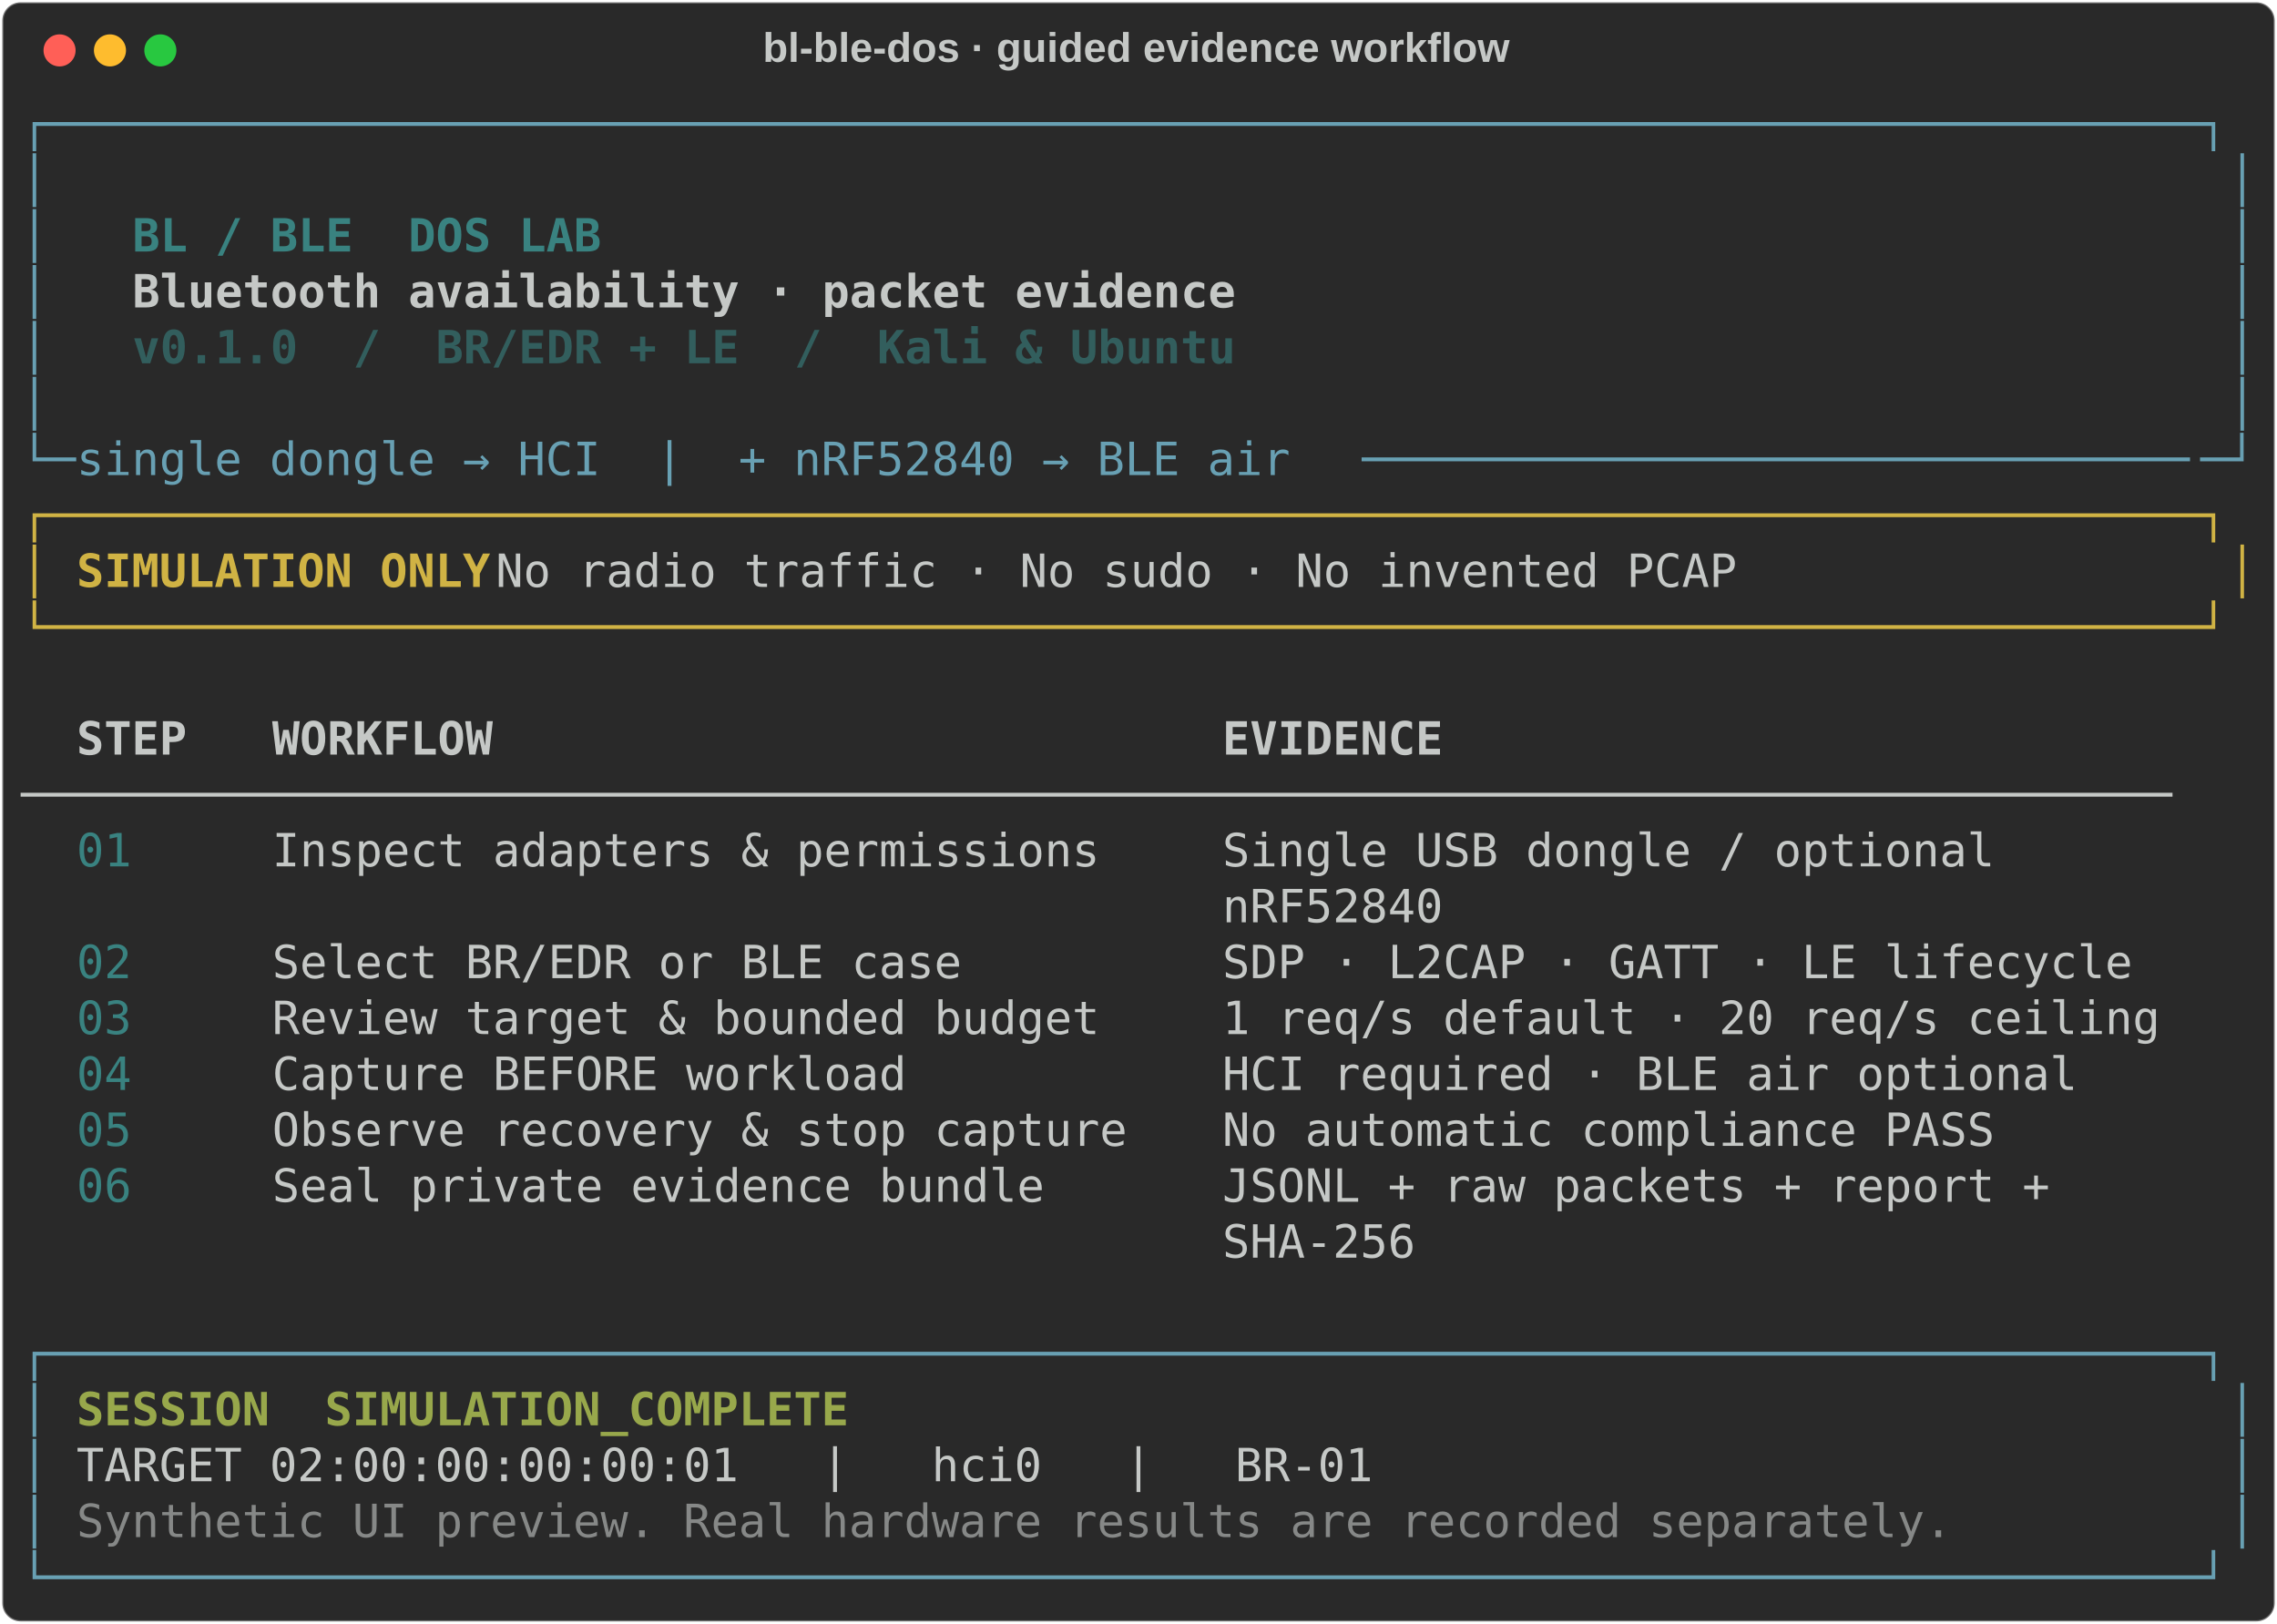
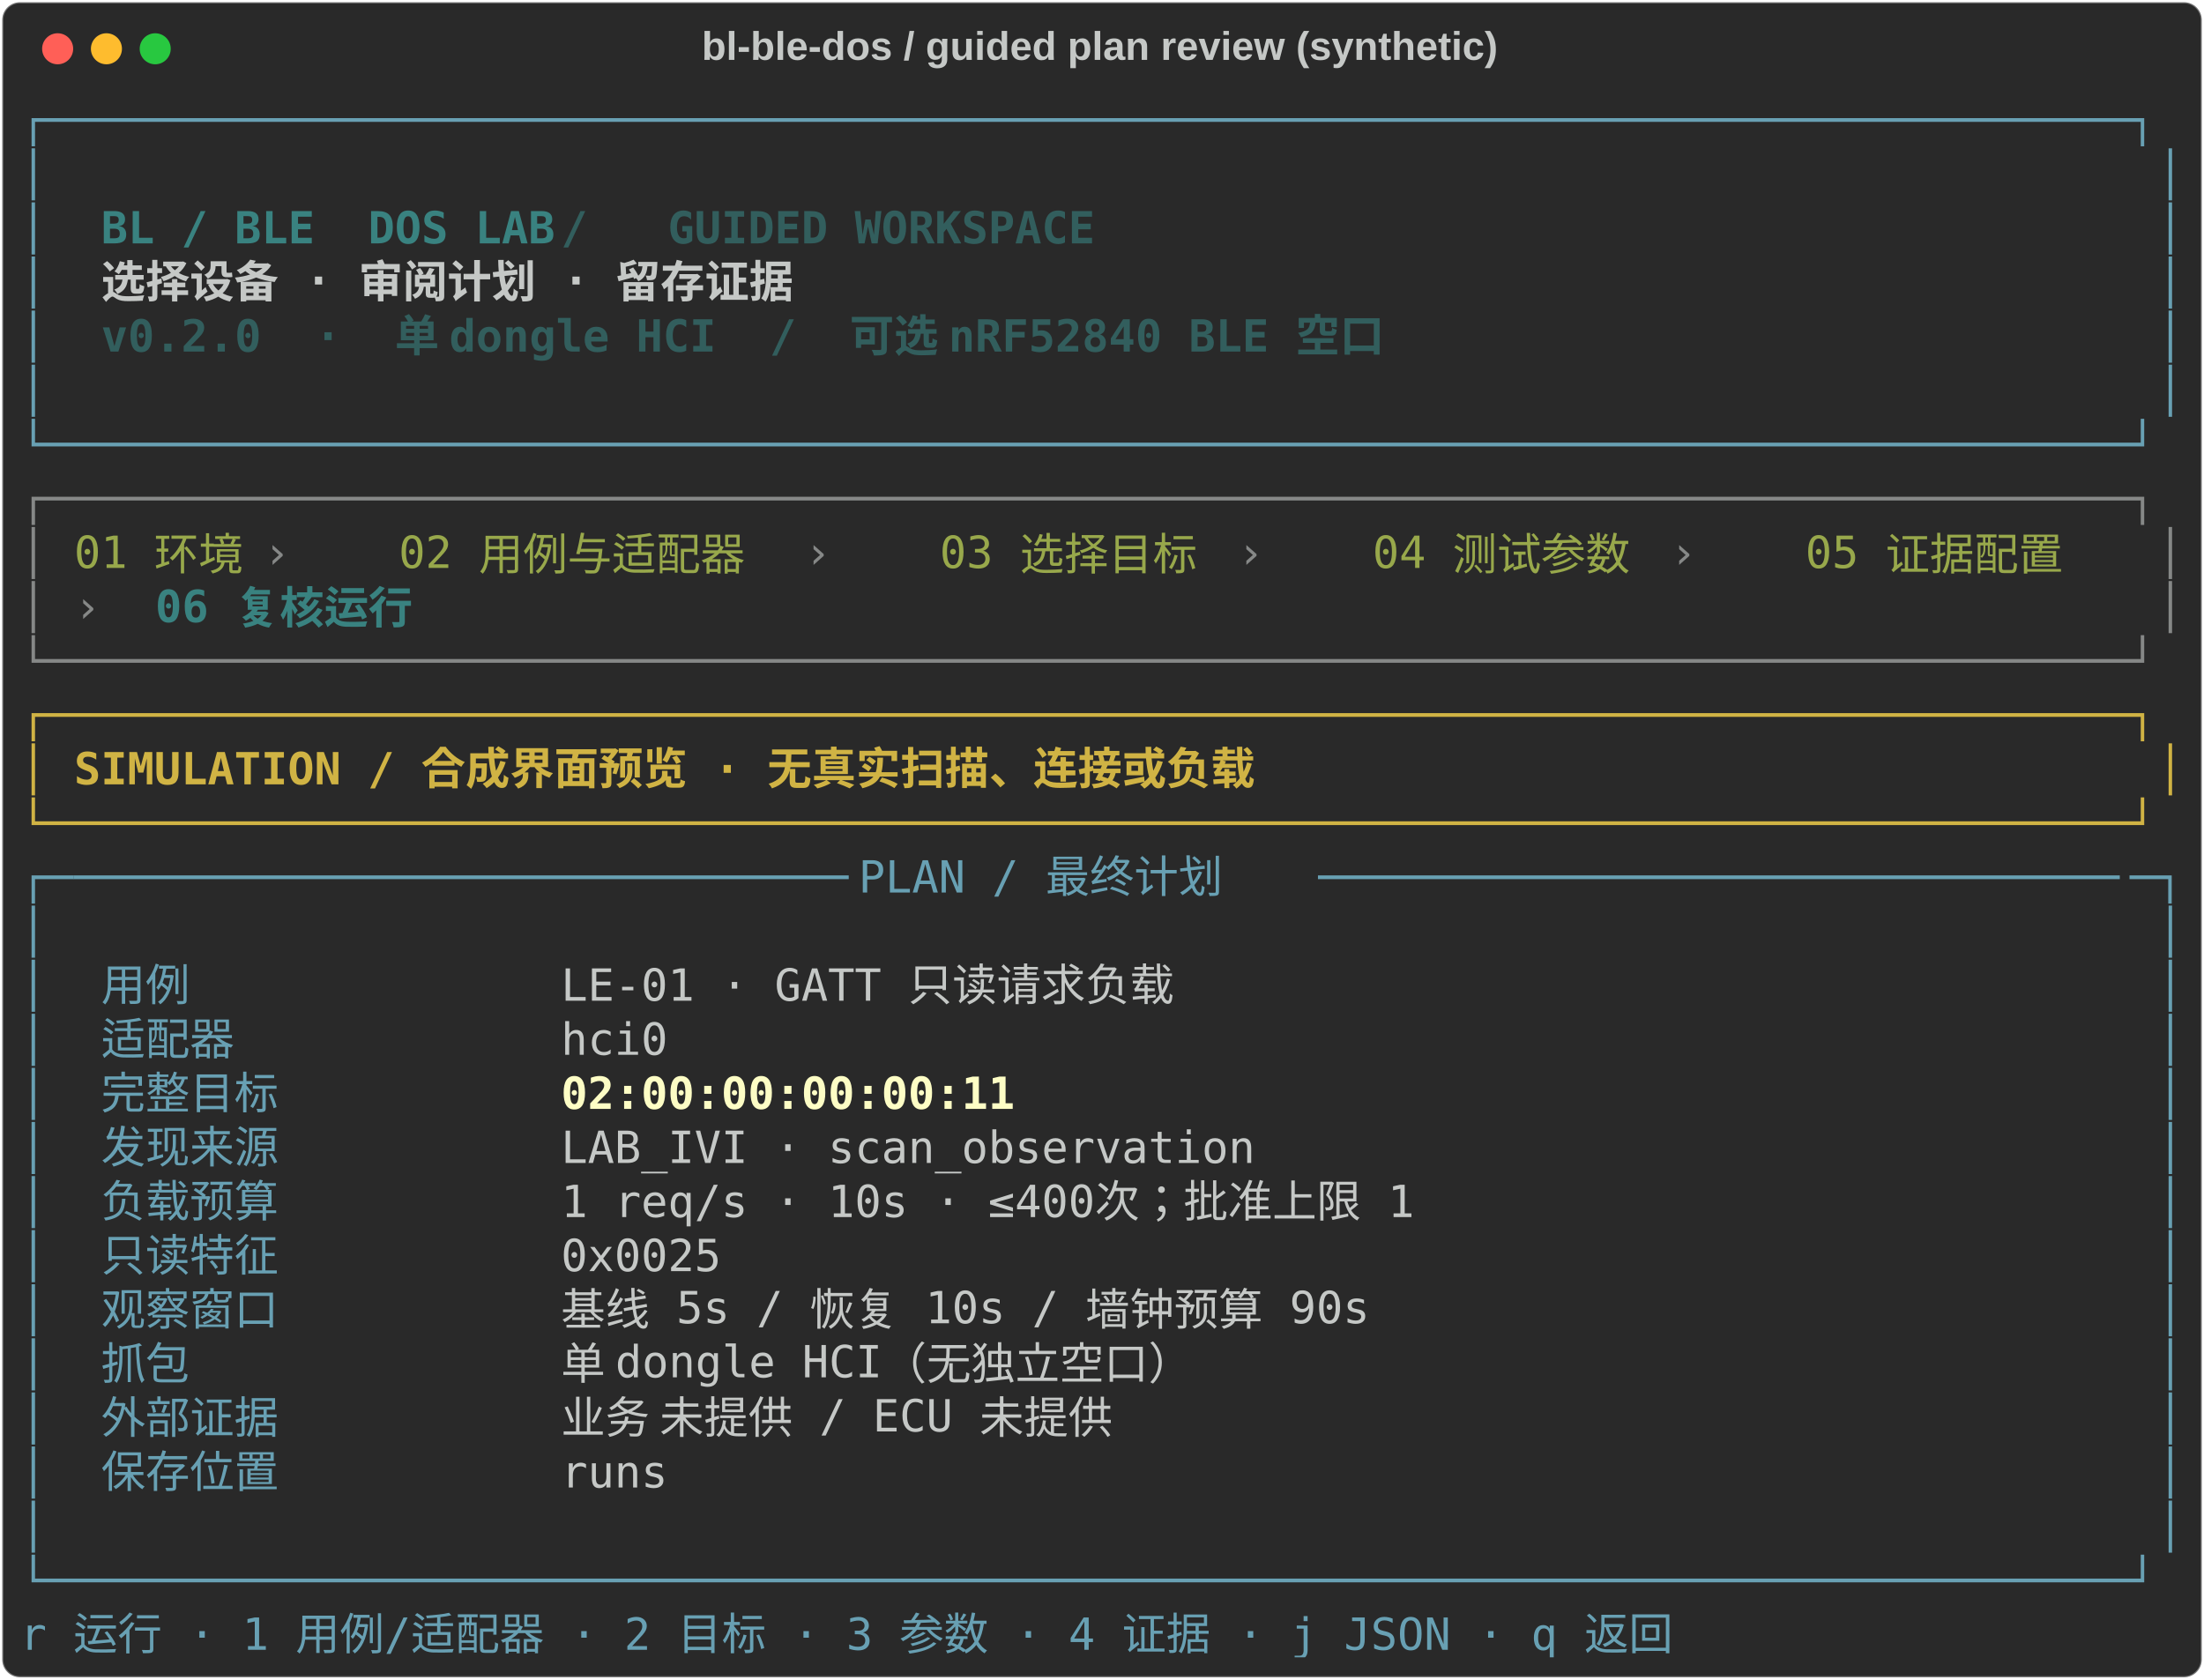
- <svg xmlns="http://www.w3.org/2000/svg" class="rich-terminal" viewBox="0 0 994 708.8">
+ <svg xmlns="http://www.w3.org/2000/svg" class="rich-terminal" viewBox="0 0 994 757.6">
  <style>

    @font-face {
        font-family: "Fira Code";
        src: local("FiraCode-Regular"),
                url("https://cdnjs.cloudflare.com/ajax/libs/firacode/6.2.0/woff2/FiraCode-Regular.woff2") format("woff2"),
                url("https://cdnjs.cloudflare.com/ajax/libs/firacode/6.2.0/woff/FiraCode-Regular.woff") format("woff");
        font-style: normal;
        font-weight: 400;
    }
    @font-face {
        font-family: "Fira Code";
        src: local("FiraCode-Bold"),
                url("https://cdnjs.cloudflare.com/ajax/libs/firacode/6.2.0/woff2/FiraCode-Bold.woff2") format("woff2"),
                url("https://cdnjs.cloudflare.com/ajax/libs/firacode/6.2.0/woff/FiraCode-Bold.woff") format("woff");
        font-style: bold;
        font-weight: 700;
    }

-     .terminal-3979459441-matrix {
+     .terminal-1715696166-matrix {
        font-family: Fira Code, monospace;
        font-size: 20px;
        line-height: 24.4px;
        font-variant-east-asian: full-width;
    }

-     .terminal-3979459441-title {
+     .terminal-1715696166-title {
        font-size: 18px;
        font-weight: bold;
        font-family: arial;
    }

-     .terminal-3979459441-r1 { fill: #68a0b3 }
- .terminal-3979459441-r2 { fill: #c5c8c6 }
- .terminal-3979459441-r3 { fill: #398280;font-weight: bold }
- .terminal-3979459441-r4 { fill: #c5c8c6;font-weight: bold }
- .terminal-3979459441-r5 { fill: #325e5d;font-weight: bold }
- .terminal-3979459441-r6 { fill: #d0b344 }
- .terminal-3979459441-r7 { fill: #d0b344;font-weight: bold }
- .terminal-3979459441-r8 { fill: #398280 }
- .terminal-3979459441-r9 { fill: #98a84b;font-weight: bold }
- .terminal-3979459441-r10 { fill: #868887 }
+     .terminal-1715696166-r1 { fill: #68a0b3 }
+ .terminal-1715696166-r2 { fill: #c5c8c6 }
+ .terminal-1715696166-r3 { fill: #398280;font-weight: bold }
+ .terminal-1715696166-r4 { fill: #325e5d;font-weight: bold }
+ .terminal-1715696166-r5 { fill: #c5c8c6;font-weight: bold }
+ .terminal-1715696166-r6 { fill: #868887 }
+ .terminal-1715696166-r7 { fill: #98a84b }
+ .terminal-1715696166-r8 { fill: #d0b344 }
+ .terminal-1715696166-r9 { fill: #d0b344;font-weight: bold }
+ .terminal-1715696166-r10 { fill: #fdfdc5;font-weight: bold }
    </style>
  <defs>
-     <clipPath id="terminal-3979459441-clip-terminal">
-       <rect x="0" y="0" width="975.0" height="657.8" />
-     </clipPath>
-     <clipPath id="terminal-3979459441-line-0">
+     <clipPath id="terminal-1715696166-clip-terminal">
+       <rect x="0" y="0" width="975.0" height="706.6" />
+     </clipPath>
+     <clipPath id="terminal-1715696166-line-0">
      <rect x="0" y="1.5" width="976" height="24.65" />
    </clipPath>
-     <clipPath id="terminal-3979459441-line-1">
+     <clipPath id="terminal-1715696166-line-1">
      <rect x="0" y="25.9" width="976" height="24.65" />
    </clipPath>
-     <clipPath id="terminal-3979459441-line-2">
+     <clipPath id="terminal-1715696166-line-2">
      <rect x="0" y="50.3" width="976" height="24.65" />
    </clipPath>
-     <clipPath id="terminal-3979459441-line-3">
+     <clipPath id="terminal-1715696166-line-3">
      <rect x="0" y="74.7" width="976" height="24.65" />
    </clipPath>
-     <clipPath id="terminal-3979459441-line-4">
+     <clipPath id="terminal-1715696166-line-4">
      <rect x="0" y="99.1" width="976" height="24.65" />
    </clipPath>
-     <clipPath id="terminal-3979459441-line-5">
+     <clipPath id="terminal-1715696166-line-5">
      <rect x="0" y="123.5" width="976" height="24.65" />
    </clipPath>
-     <clipPath id="terminal-3979459441-line-6">
+     <clipPath id="terminal-1715696166-line-6">
      <rect x="0" y="147.9" width="976" height="24.65" />
    </clipPath>
-     <clipPath id="terminal-3979459441-line-7">
+     <clipPath id="terminal-1715696166-line-7">
      <rect x="0" y="172.3" width="976" height="24.65" />
    </clipPath>
-     <clipPath id="terminal-3979459441-line-8">
+     <clipPath id="terminal-1715696166-line-8">
      <rect x="0" y="196.7" width="976" height="24.65" />
    </clipPath>
-     <clipPath id="terminal-3979459441-line-9">
+     <clipPath id="terminal-1715696166-line-9">
      <rect x="0" y="221.1" width="976" height="24.65" />
    </clipPath>
-     <clipPath id="terminal-3979459441-line-10">
+     <clipPath id="terminal-1715696166-line-10">
      <rect x="0" y="245.5" width="976" height="24.65" />
    </clipPath>
-     <clipPath id="terminal-3979459441-line-11">
+     <clipPath id="terminal-1715696166-line-11">
      <rect x="0" y="269.9" width="976" height="24.65" />
    </clipPath>
-     <clipPath id="terminal-3979459441-line-12">
+     <clipPath id="terminal-1715696166-line-12">
      <rect x="0" y="294.3" width="976" height="24.65" />
    </clipPath>
-     <clipPath id="terminal-3979459441-line-13">
+     <clipPath id="terminal-1715696166-line-13">
      <rect x="0" y="318.7" width="976" height="24.65" />
    </clipPath>
-     <clipPath id="terminal-3979459441-line-14">
+     <clipPath id="terminal-1715696166-line-14">
      <rect x="0" y="343.1" width="976" height="24.65" />
    </clipPath>
-     <clipPath id="terminal-3979459441-line-15">
+     <clipPath id="terminal-1715696166-line-15">
      <rect x="0" y="367.5" width="976" height="24.65" />
    </clipPath>
-     <clipPath id="terminal-3979459441-line-16">
+     <clipPath id="terminal-1715696166-line-16">
      <rect x="0" y="391.9" width="976" height="24.65" />
    </clipPath>
-     <clipPath id="terminal-3979459441-line-17">
+     <clipPath id="terminal-1715696166-line-17">
      <rect x="0" y="416.3" width="976" height="24.65" />
    </clipPath>
-     <clipPath id="terminal-3979459441-line-18">
+     <clipPath id="terminal-1715696166-line-18">
      <rect x="0" y="440.7" width="976" height="24.65" />
    </clipPath>
-     <clipPath id="terminal-3979459441-line-19">
+     <clipPath id="terminal-1715696166-line-19">
      <rect x="0" y="465.1" width="976" height="24.65" />
    </clipPath>
-     <clipPath id="terminal-3979459441-line-20">
+     <clipPath id="terminal-1715696166-line-20">
      <rect x="0" y="489.5" width="976" height="24.65" />
    </clipPath>
-     <clipPath id="terminal-3979459441-line-21">
+     <clipPath id="terminal-1715696166-line-21">
      <rect x="0" y="513.9" width="976" height="24.65" />
    </clipPath>
-     <clipPath id="terminal-3979459441-line-22">
+     <clipPath id="terminal-1715696166-line-22">
      <rect x="0" y="538.3" width="976" height="24.65" />
    </clipPath>
-     <clipPath id="terminal-3979459441-line-23">
+     <clipPath id="terminal-1715696166-line-23">
      <rect x="0" y="562.7" width="976" height="24.65" />
    </clipPath>
-     <clipPath id="terminal-3979459441-line-24">
+     <clipPath id="terminal-1715696166-line-24">
      <rect x="0" y="587.1" width="976" height="24.65" />
    </clipPath>
-     <clipPath id="terminal-3979459441-line-25">
+     <clipPath id="terminal-1715696166-line-25">
      <rect x="0" y="611.5" width="976" height="24.65" />
    </clipPath>
+     <clipPath id="terminal-1715696166-line-26">
+       <rect x="0" y="635.9" width="976" height="24.65" />
+     </clipPath>
+     <clipPath id="terminal-1715696166-line-27">
+       <rect x="0" y="660.3" width="976" height="24.65" />
+     </clipPath>
  </defs>
-   <rect fill="#292929" stroke="rgba(255,255,255,0.35)" stroke-width="1" x="1" y="1" width="992" height="706.8" rx="8" />
-   <text class="terminal-3979459441-title" fill="#c5c8c6" text-anchor="middle" x="496" y="27">bl-ble-dos · guided evidence workflow</text>
+   <rect fill="#292929" stroke="rgba(255,255,255,0.35)" stroke-width="1" x="1" y="1" width="992" height="755.6" rx="8" />
+   <text class="terminal-1715696166-title" fill="#c5c8c6" text-anchor="middle" x="496" y="27">bl-ble-dos / guided plan review (synthetic)</text>
  <g transform="translate(26,22)">
    <circle cx="0" cy="0" r="7" fill="#ff5f57" />
    <circle cx="22" cy="0" r="7" fill="#febc2e" />
    <circle cx="44" cy="0" r="7" fill="#28c840" />
  </g>
-   <g transform="translate(9, 41)" clip-path="url(#terminal-3979459441-clip-terminal)">
-     <g class="terminal-3979459441-matrix">
-       <text class="terminal-3979459441-r1" x="0" y="20" textLength="976" clip-path="url(#terminal-3979459441-line-0)">┌──────────────────────────────────────────────────────────────────────────────┐</text>
-       <text class="terminal-3979459441-r2" x="976" y="20" textLength="12.2" clip-path="url(#terminal-3979459441-line-0)">
- </text>
-       <text class="terminal-3979459441-r1" x="0" y="44.4" textLength="12.2" clip-path="url(#terminal-3979459441-line-1)">│</text>
-       <text class="terminal-3979459441-r1" x="963.8" y="44.4" textLength="12.2" clip-path="url(#terminal-3979459441-line-1)">│</text>
-       <text class="terminal-3979459441-r2" x="976" y="44.4" textLength="12.2" clip-path="url(#terminal-3979459441-line-1)">
- </text>
-       <text class="terminal-3979459441-r1" x="0" y="68.8" textLength="12.2" clip-path="url(#terminal-3979459441-line-2)">│</text>
-       <text class="terminal-3979459441-r3" x="48.8" y="68.8" textLength="207.4" clip-path="url(#terminal-3979459441-line-2)">BL / BLE  DOS LAB</text>
-       <text class="terminal-3979459441-r1" x="963.8" y="68.8" textLength="12.2" clip-path="url(#terminal-3979459441-line-2)">│</text>
-       <text class="terminal-3979459441-r2" x="976" y="68.8" textLength="12.2" clip-path="url(#terminal-3979459441-line-2)">
- </text>
-       <text class="terminal-3979459441-r1" x="0" y="93.2" textLength="12.2" clip-path="url(#terminal-3979459441-line-3)">│</text>
-       <text class="terminal-3979459441-r4" x="48.8" y="93.2" textLength="488" clip-path="url(#terminal-3979459441-line-3)">Bluetooth availability · packet evidence</text>
-       <text class="terminal-3979459441-r1" x="963.8" y="93.2" textLength="12.2" clip-path="url(#terminal-3979459441-line-3)">│</text>
-       <text class="terminal-3979459441-r2" x="976" y="93.2" textLength="12.2" clip-path="url(#terminal-3979459441-line-3)">
- </text>
-       <text class="terminal-3979459441-r1" x="0" y="117.6" textLength="12.2" clip-path="url(#terminal-3979459441-line-4)">│</text>
-       <text class="terminal-3979459441-r5" x="48.8" y="117.6" textLength="488" clip-path="url(#terminal-3979459441-line-4)">v0.1.0  /  BR/EDR + LE  /  Kali &amp; Ubuntu</text>
-       <text class="terminal-3979459441-r1" x="963.8" y="117.6" textLength="12.2" clip-path="url(#terminal-3979459441-line-4)">│</text>
-       <text class="terminal-3979459441-r2" x="976" y="117.6" textLength="12.2" clip-path="url(#terminal-3979459441-line-4)">
- </text>
-       <text class="terminal-3979459441-r1" x="0" y="142" textLength="12.2" clip-path="url(#terminal-3979459441-line-5)">│</text>
-       <text class="terminal-3979459441-r1" x="963.8" y="142" textLength="12.2" clip-path="url(#terminal-3979459441-line-5)">│</text>
-       <text class="terminal-3979459441-r2" x="976" y="142" textLength="12.2" clip-path="url(#terminal-3979459441-line-5)">
- </text>
-       <text class="terminal-3979459441-r1" x="0" y="166.4" textLength="24.4" clip-path="url(#terminal-3979459441-line-6)">└─</text>
-       <text class="terminal-3979459441-r1" x="24.4" y="166.4" textLength="561.2" clip-path="url(#terminal-3979459441-line-6)"> single dongle → HCI  |  + nRF52840 → BLE air </text>
-       <text class="terminal-3979459441-r1" x="585.6" y="166.4" textLength="366" clip-path="url(#terminal-3979459441-line-6)">──────────────────────────────</text>
-       <text class="terminal-3979459441-r1" x="951.6" y="166.4" textLength="24.4" clip-path="url(#terminal-3979459441-line-6)">─┘</text>
-       <text class="terminal-3979459441-r2" x="976" y="166.4" textLength="12.2" clip-path="url(#terminal-3979459441-line-6)">
- </text>
-       <text class="terminal-3979459441-r6" x="0" y="190.8" textLength="976" clip-path="url(#terminal-3979459441-line-7)">┌──────────────────────────────────────────────────────────────────────────────┐</text>
-       <text class="terminal-3979459441-r2" x="976" y="190.8" textLength="12.2" clip-path="url(#terminal-3979459441-line-7)">
- </text>
-       <text class="terminal-3979459441-r6" x="0" y="215.2" textLength="12.2" clip-path="url(#terminal-3979459441-line-8)">│</text>
-       <text class="terminal-3979459441-r7" x="24.4" y="215.2" textLength="183" clip-path="url(#terminal-3979459441-line-8)">SIMULATION ONLY</text>
-       <text class="terminal-3979459441-r2" x="207.4" y="215.2" textLength="573.4" clip-path="url(#terminal-3979459441-line-8)">  No radio traffic · No sudo · No invented PCAP</text>
-       <text class="terminal-3979459441-r6" x="963.8" y="215.2" textLength="12.2" clip-path="url(#terminal-3979459441-line-8)">│</text>
-       <text class="terminal-3979459441-r2" x="976" y="215.2" textLength="12.2" clip-path="url(#terminal-3979459441-line-8)">
- </text>
-       <text class="terminal-3979459441-r6" x="0" y="239.6" textLength="976" clip-path="url(#terminal-3979459441-line-9)">└──────────────────────────────────────────────────────────────────────────────┘</text>
-       <text class="terminal-3979459441-r2" x="976" y="239.6" textLength="12.2" clip-path="url(#terminal-3979459441-line-9)">
- </text>
-       <text class="terminal-3979459441-r2" x="976" y="264" textLength="12.2" clip-path="url(#terminal-3979459441-line-10)">
- </text>
-       <text class="terminal-3979459441-r4" x="24.4" y="288.4" textLength="48.8" clip-path="url(#terminal-3979459441-line-11)">STEP</text>
-       <text class="terminal-3979459441-r4" x="109.8" y="288.4" textLength="378.2" clip-path="url(#terminal-3979459441-line-11)">WORKFLOW                       </text>
-       <text class="terminal-3979459441-r4" x="524.6" y="288.4" textLength="427" clip-path="url(#terminal-3979459441-line-11)">EVIDENCE                           </text>
-       <text class="terminal-3979459441-r2" x="976" y="288.4" textLength="12.2" clip-path="url(#terminal-3979459441-line-11)">
- </text>
-       <text class="terminal-3979459441-r2" x="0" y="312.8" textLength="976" clip-path="url(#terminal-3979459441-line-12)"> ────────────────────────────────────────────────────────────────────────────── </text>
-       <text class="terminal-3979459441-r2" x="976" y="312.8" textLength="12.2" clip-path="url(#terminal-3979459441-line-12)">
- </text>
-       <text class="terminal-3979459441-r8" x="24.4" y="337.2" textLength="48.8" clip-path="url(#terminal-3979459441-line-13)">01  </text>
-       <text class="terminal-3979459441-r2" x="109.8" y="337.2" textLength="378.2" clip-path="url(#terminal-3979459441-line-13)">Inspect adapters &amp; permissions </text>
-       <text class="terminal-3979459441-r2" x="524.6" y="337.2" textLength="427" clip-path="url(#terminal-3979459441-line-13)">Single USB dongle / optional       </text>
-       <text class="terminal-3979459441-r2" x="976" y="337.2" textLength="12.2" clip-path="url(#terminal-3979459441-line-13)">
- </text>
-       <text class="terminal-3979459441-r2" x="524.6" y="361.6" textLength="427" clip-path="url(#terminal-3979459441-line-14)">nRF52840                           </text>
-       <text class="terminal-3979459441-r2" x="976" y="361.6" textLength="12.2" clip-path="url(#terminal-3979459441-line-14)">
- </text>
-       <text class="terminal-3979459441-r8" x="24.4" y="386" textLength="48.8" clip-path="url(#terminal-3979459441-line-15)">02  </text>
-       <text class="terminal-3979459441-r2" x="109.8" y="386" textLength="378.2" clip-path="url(#terminal-3979459441-line-15)">Select BR/EDR or BLE case      </text>
-       <text class="terminal-3979459441-r2" x="524.6" y="386" textLength="427" clip-path="url(#terminal-3979459441-line-15)">SDP · L2CAP · GATT · LE lifecycle  </text>
-       <text class="terminal-3979459441-r2" x="976" y="386" textLength="12.2" clip-path="url(#terminal-3979459441-line-15)">
- </text>
-       <text class="terminal-3979459441-r8" x="24.4" y="410.4" textLength="48.8" clip-path="url(#terminal-3979459441-line-16)">03  </text>
-       <text class="terminal-3979459441-r2" x="109.8" y="410.4" textLength="378.2" clip-path="url(#terminal-3979459441-line-16)">Review target &amp; bounded budget </text>
-       <text class="terminal-3979459441-r2" x="524.6" y="410.4" textLength="427" clip-path="url(#terminal-3979459441-line-16)">1 req/s default · 20 req/s ceiling </text>
-       <text class="terminal-3979459441-r2" x="976" y="410.4" textLength="12.2" clip-path="url(#terminal-3979459441-line-16)">
- </text>
-       <text class="terminal-3979459441-r8" x="24.4" y="434.8" textLength="48.8" clip-path="url(#terminal-3979459441-line-17)">04  </text>
-       <text class="terminal-3979459441-r2" x="109.8" y="434.8" textLength="378.2" clip-path="url(#terminal-3979459441-line-17)">Capture BEFORE workload        </text>
-       <text class="terminal-3979459441-r2" x="524.6" y="434.8" textLength="427" clip-path="url(#terminal-3979459441-line-17)">HCI required · BLE air optional    </text>
-       <text class="terminal-3979459441-r2" x="976" y="434.8" textLength="12.2" clip-path="url(#terminal-3979459441-line-17)">
- </text>
-       <text class="terminal-3979459441-r8" x="24.4" y="459.2" textLength="48.8" clip-path="url(#terminal-3979459441-line-18)">05  </text>
-       <text class="terminal-3979459441-r2" x="109.8" y="459.2" textLength="378.2" clip-path="url(#terminal-3979459441-line-18)">Observe recovery &amp; stop capture</text>
-       <text class="terminal-3979459441-r2" x="524.6" y="459.2" textLength="427" clip-path="url(#terminal-3979459441-line-18)">No automatic compliance PASS       </text>
-       <text class="terminal-3979459441-r2" x="976" y="459.2" textLength="12.2" clip-path="url(#terminal-3979459441-line-18)">
- </text>
-       <text class="terminal-3979459441-r8" x="24.4" y="483.6" textLength="48.8" clip-path="url(#terminal-3979459441-line-19)">06  </text>
-       <text class="terminal-3979459441-r2" x="109.8" y="483.6" textLength="378.2" clip-path="url(#terminal-3979459441-line-19)">Seal private evidence bundle   </text>
-       <text class="terminal-3979459441-r2" x="524.6" y="483.6" textLength="427" clip-path="url(#terminal-3979459441-line-19)">JSONL + raw packets + report +     </text>
-       <text class="terminal-3979459441-r2" x="976" y="483.6" textLength="12.2" clip-path="url(#terminal-3979459441-line-19)">
- </text>
-       <text class="terminal-3979459441-r2" x="524.6" y="508" textLength="427" clip-path="url(#terminal-3979459441-line-20)">SHA-256                            </text>
-       <text class="terminal-3979459441-r2" x="976" y="508" textLength="12.2" clip-path="url(#terminal-3979459441-line-20)">
- </text>
-       <text class="terminal-3979459441-r2" x="976" y="532.4" textLength="12.2" clip-path="url(#terminal-3979459441-line-21)">
- </text>
-       <text class="terminal-3979459441-r1" x="0" y="556.8" textLength="976" clip-path="url(#terminal-3979459441-line-22)">┌──────────────────────────────────────────────────────────────────────────────┐</text>
-       <text class="terminal-3979459441-r2" x="976" y="556.8" textLength="12.2" clip-path="url(#terminal-3979459441-line-22)">
- </text>
-       <text class="terminal-3979459441-r1" x="0" y="581.2" textLength="12.2" clip-path="url(#terminal-3979459441-line-23)">│</text>
-       <text class="terminal-3979459441-r9" x="24.4" y="581.2" textLength="341.6" clip-path="url(#terminal-3979459441-line-23)">SESSION  SIMULATION_COMPLETE</text>
-       <text class="terminal-3979459441-r1" x="963.8" y="581.2" textLength="12.2" clip-path="url(#terminal-3979459441-line-23)">│</text>
-       <text class="terminal-3979459441-r2" x="976" y="581.2" textLength="12.2" clip-path="url(#terminal-3979459441-line-23)">
- </text>
-       <text class="terminal-3979459441-r1" x="0" y="605.6" textLength="12.2" clip-path="url(#terminal-3979459441-line-24)">│</text>
-       <text class="terminal-3979459441-r2" x="24.4" y="605.6" textLength="573.4" clip-path="url(#terminal-3979459441-line-24)">TARGET 02:00:00:00:00:01   |   hci0   |   BR-01</text>
-       <text class="terminal-3979459441-r1" x="963.8" y="605.6" textLength="12.2" clip-path="url(#terminal-3979459441-line-24)">│</text>
-       <text class="terminal-3979459441-r2" x="976" y="605.6" textLength="12.2" clip-path="url(#terminal-3979459441-line-24)">
- </text>
-       <text class="terminal-3979459441-r1" x="0" y="630" textLength="12.2" clip-path="url(#terminal-3979459441-line-25)">│</text>
-       <text class="terminal-3979459441-r10" x="24.4" y="630" textLength="829.6" clip-path="url(#terminal-3979459441-line-25)">Synthetic UI preview. Real hardware results are recorded separately.</text>
-       <text class="terminal-3979459441-r1" x="963.8" y="630" textLength="12.2" clip-path="url(#terminal-3979459441-line-25)">│</text>
-       <text class="terminal-3979459441-r2" x="976" y="630" textLength="12.2" clip-path="url(#terminal-3979459441-line-25)">
- </text>
-       <text class="terminal-3979459441-r1" x="0" y="654.4" textLength="976" clip-path="url(#terminal-3979459441-line-26)">└──────────────────────────────────────────────────────────────────────────────┘</text>
-       <text class="terminal-3979459441-r2" x="976" y="654.4" textLength="12.2" clip-path="url(#terminal-3979459441-line-26)">
+   <g transform="translate(9, 41)" clip-path="url(#terminal-1715696166-clip-terminal)">
+     <g class="terminal-1715696166-matrix">
+       <text class="terminal-1715696166-r1" x="0" y="20" textLength="976" clip-path="url(#terminal-1715696166-line-0)">┌──────────────────────────────────────────────────────────────────────────────┐</text>
+       <text class="terminal-1715696166-r2" x="976" y="20" textLength="12.2" clip-path="url(#terminal-1715696166-line-0)">
+ </text>
+       <text class="terminal-1715696166-r1" x="0" y="44.4" textLength="12.2" clip-path="url(#terminal-1715696166-line-1)">│</text>
+       <text class="terminal-1715696166-r1" x="963.8" y="44.4" textLength="12.2" clip-path="url(#terminal-1715696166-line-1)">│</text>
+       <text class="terminal-1715696166-r2" x="976" y="44.4" textLength="12.2" clip-path="url(#terminal-1715696166-line-1)">
+ </text>
+       <text class="terminal-1715696166-r1" x="0" y="68.8" textLength="12.2" clip-path="url(#terminal-1715696166-line-2)">│</text>
+       <text class="terminal-1715696166-r3" x="36.6" y="68.8" textLength="207.4" clip-path="url(#terminal-1715696166-line-2)">BL / BLE  DOS LAB</text>
+       <text class="terminal-1715696166-r4" x="244" y="68.8" textLength="280.6" clip-path="url(#terminal-1715696166-line-2)">   /   GUIDED WORKSPACE</text>
+       <text class="terminal-1715696166-r1" x="963.8" y="68.8" textLength="12.2" clip-path="url(#terminal-1715696166-line-2)">│</text>
+       <text class="terminal-1715696166-r2" x="976" y="68.8" textLength="12.2" clip-path="url(#terminal-1715696166-line-2)">
+ </text>
+       <text class="terminal-1715696166-r1" x="0" y="93.2" textLength="12.2" clip-path="url(#terminal-1715696166-line-3)">│</text>
+       <text class="terminal-1715696166-r5" x="36.6" y="93.2" textLength="219.6" clip-path="url(#terminal-1715696166-line-3)">选择设备 · 审阅计划 · 留存证据</text>
+       <text class="terminal-1715696166-r1" x="963.8" y="93.2" textLength="12.2" clip-path="url(#terminal-1715696166-line-3)">│</text>
+       <text class="terminal-1715696166-r2" x="976" y="93.2" textLength="12.2" clip-path="url(#terminal-1715696166-line-3)">
+ </text>
+       <text class="terminal-1715696166-r1" x="0" y="117.6" textLength="12.2" clip-path="url(#terminal-1715696166-line-4)">│</text>
+       <text class="terminal-1715696166-r4" x="36.6" y="117.6" textLength="561.2" clip-path="url(#terminal-1715696166-line-4)">v0.2.0  ·  单 dongle HCI  /  可选 nRF52840 BLE 空口</text>
+       <text class="terminal-1715696166-r1" x="963.8" y="117.6" textLength="12.2" clip-path="url(#terminal-1715696166-line-4)">│</text>
+       <text class="terminal-1715696166-r2" x="976" y="117.6" textLength="12.2" clip-path="url(#terminal-1715696166-line-4)">
+ </text>
+       <text class="terminal-1715696166-r1" x="0" y="142" textLength="12.2" clip-path="url(#terminal-1715696166-line-5)">│</text>
+       <text class="terminal-1715696166-r1" x="963.8" y="142" textLength="12.2" clip-path="url(#terminal-1715696166-line-5)">│</text>
+       <text class="terminal-1715696166-r2" x="976" y="142" textLength="12.2" clip-path="url(#terminal-1715696166-line-5)">
+ </text>
+       <text class="terminal-1715696166-r1" x="0" y="166.4" textLength="976" clip-path="url(#terminal-1715696166-line-6)">└──────────────────────────────────────────────────────────────────────────────┘</text>
+       <text class="terminal-1715696166-r2" x="976" y="166.4" textLength="12.2" clip-path="url(#terminal-1715696166-line-6)">
+ </text>
+       <text class="terminal-1715696166-r6" x="0" y="190.8" textLength="976" clip-path="url(#terminal-1715696166-line-7)">┌──────────────────────────────────────────────────────────────────────────────┐</text>
+       <text class="terminal-1715696166-r2" x="976" y="190.8" textLength="12.2" clip-path="url(#terminal-1715696166-line-7)">
+ </text>
+       <text class="terminal-1715696166-r6" x="0" y="215.2" textLength="12.2" clip-path="url(#terminal-1715696166-line-8)">│</text>
+       <text class="terminal-1715696166-r7" x="24.4" y="215.2" textLength="61" clip-path="url(#terminal-1715696166-line-8)">01 环境</text>
+       <text class="terminal-1715696166-r6" x="109.8" y="215.2" textLength="61" clip-path="url(#terminal-1715696166-line-8)">  ›  </text>
+       <text class="terminal-1715696166-r7" x="170.8" y="215.2" textLength="109.8" clip-path="url(#terminal-1715696166-line-8)">02 用例与适配器</text>
+       <text class="terminal-1715696166-r6" x="353.8" y="215.2" textLength="61" clip-path="url(#terminal-1715696166-line-8)">  ›  </text>
+       <text class="terminal-1715696166-r7" x="414.8" y="215.2" textLength="85.4" clip-path="url(#terminal-1715696166-line-8)">03 选择目标</text>
+       <text class="terminal-1715696166-r6" x="549" y="215.2" textLength="61" clip-path="url(#terminal-1715696166-line-8)">  ›  </text>
+       <text class="terminal-1715696166-r7" x="610" y="215.2" textLength="85.4" clip-path="url(#terminal-1715696166-line-8)">04 测试参数</text>
+       <text class="terminal-1715696166-r6" x="744.2" y="215.2" textLength="61" clip-path="url(#terminal-1715696166-line-8)">  ›  </text>
+       <text class="terminal-1715696166-r7" x="805.2" y="215.2" textLength="85.4" clip-path="url(#terminal-1715696166-line-8)">05 证据配置</text>
+       <text class="terminal-1715696166-r6" x="963.8" y="215.2" textLength="12.2" clip-path="url(#terminal-1715696166-line-8)">│</text>
+       <text class="terminal-1715696166-r2" x="976" y="215.2" textLength="12.2" clip-path="url(#terminal-1715696166-line-8)">
+ </text>
+       <text class="terminal-1715696166-r6" x="0" y="239.6" textLength="12.2" clip-path="url(#terminal-1715696166-line-9)">│</text>
+       <text class="terminal-1715696166-r6" x="24.4" y="239.6" textLength="36.6" clip-path="url(#terminal-1715696166-line-9)">›  </text>
+       <text class="terminal-1715696166-r3" x="61" y="239.6" textLength="85.4" clip-path="url(#terminal-1715696166-line-9)">06 复核运行</text>
+       <text class="terminal-1715696166-r6" x="963.8" y="239.6" textLength="12.2" clip-path="url(#terminal-1715696166-line-9)">│</text>
+       <text class="terminal-1715696166-r2" x="976" y="239.6" textLength="12.2" clip-path="url(#terminal-1715696166-line-9)">
+ </text>
+       <text class="terminal-1715696166-r6" x="0" y="264" textLength="976" clip-path="url(#terminal-1715696166-line-10)">└──────────────────────────────────────────────────────────────────────────────┘</text>
+       <text class="terminal-1715696166-r2" x="976" y="264" textLength="12.2" clip-path="url(#terminal-1715696166-line-10)">
+ </text>
+       <text class="terminal-1715696166-r8" x="0" y="288.4" textLength="976" clip-path="url(#terminal-1715696166-line-11)">┌──────────────────────────────────────────────────────────────────────────────┐</text>
+       <text class="terminal-1715696166-r2" x="976" y="288.4" textLength="12.2" clip-path="url(#terminal-1715696166-line-11)">
+ </text>
+       <text class="terminal-1715696166-r8" x="0" y="312.8" textLength="12.2" clip-path="url(#terminal-1715696166-line-12)">│</text>
+       <text class="terminal-1715696166-r9" x="24.4" y="312.8" textLength="402.6" clip-path="url(#terminal-1715696166-line-12)">SIMULATION / 合成界面预览 · 无真实扫描、连接或负载</text>
+       <text class="terminal-1715696166-r8" x="963.8" y="312.8" textLength="12.2" clip-path="url(#terminal-1715696166-line-12)">│</text>
+       <text class="terminal-1715696166-r2" x="976" y="312.8" textLength="12.2" clip-path="url(#terminal-1715696166-line-12)">
+ </text>
+       <text class="terminal-1715696166-r8" x="0" y="337.2" textLength="976" clip-path="url(#terminal-1715696166-line-13)">└──────────────────────────────────────────────────────────────────────────────┘</text>
+       <text class="terminal-1715696166-r2" x="976" y="337.2" textLength="12.2" clip-path="url(#terminal-1715696166-line-13)">
+ </text>
+       <text class="terminal-1715696166-r1" x="0" y="361.6" textLength="24.4" clip-path="url(#terminal-1715696166-line-14)">┌─</text>
+       <text class="terminal-1715696166-r1" x="24.4" y="361.6" textLength="353.8" clip-path="url(#terminal-1715696166-line-14)">─────────────────────────────</text>
+       <text class="terminal-1715696166-r1" x="378.2" y="361.6" textLength="158.6" clip-path="url(#terminal-1715696166-line-14)"> PLAN / 最终计划 </text>
+       <text class="terminal-1715696166-r1" x="585.6" y="361.6" textLength="366" clip-path="url(#terminal-1715696166-line-14)">──────────────────────────────</text>
+       <text class="terminal-1715696166-r1" x="951.6" y="361.6" textLength="24.4" clip-path="url(#terminal-1715696166-line-14)">─┐</text>
+       <text class="terminal-1715696166-r2" x="976" y="361.6" textLength="12.2" clip-path="url(#terminal-1715696166-line-14)">
+ </text>
+       <text class="terminal-1715696166-r1" x="0" y="386" textLength="12.2" clip-path="url(#terminal-1715696166-line-15)">│</text>
+       <text class="terminal-1715696166-r1" x="963.8" y="386" textLength="12.2" clip-path="url(#terminal-1715696166-line-15)">│</text>
+       <text class="terminal-1715696166-r2" x="976" y="386" textLength="12.2" clip-path="url(#terminal-1715696166-line-15)">
+ </text>
+       <text class="terminal-1715696166-r1" x="0" y="410.4" textLength="12.2" clip-path="url(#terminal-1715696166-line-16)">│</text>
+       <text class="terminal-1715696166-r1" x="36.6" y="410.4" textLength="158.6" clip-path="url(#terminal-1715696166-line-16)">用例           </text>
+       <text class="terminal-1715696166-r2" x="244" y="410.4" textLength="622.2" clip-path="url(#terminal-1715696166-line-16)">LE-01 · GATT 只读请求负载                                </text>
+       <text class="terminal-1715696166-r1" x="963.8" y="410.4" textLength="12.2" clip-path="url(#terminal-1715696166-line-16)">│</text>
+       <text class="terminal-1715696166-r2" x="976" y="410.4" textLength="12.2" clip-path="url(#terminal-1715696166-line-16)">
+ </text>
+       <text class="terminal-1715696166-r1" x="0" y="434.8" textLength="12.2" clip-path="url(#terminal-1715696166-line-17)">│</text>
+       <text class="terminal-1715696166-r1" x="36.6" y="434.8" textLength="146.4" clip-path="url(#terminal-1715696166-line-17)">适配器         </text>
+       <text class="terminal-1715696166-r2" x="244" y="434.8" textLength="695.4" clip-path="url(#terminal-1715696166-line-17)">hci0                                                     </text>
+       <text class="terminal-1715696166-r1" x="963.8" y="434.8" textLength="12.2" clip-path="url(#terminal-1715696166-line-17)">│</text>
+       <text class="terminal-1715696166-r2" x="976" y="434.8" textLength="12.2" clip-path="url(#terminal-1715696166-line-17)">
+ </text>
+       <text class="terminal-1715696166-r1" x="0" y="459.2" textLength="12.2" clip-path="url(#terminal-1715696166-line-18)">│</text>
+       <text class="terminal-1715696166-r1" x="36.6" y="459.2" textLength="134.2" clip-path="url(#terminal-1715696166-line-18)">完整目标       </text>
+       <text class="terminal-1715696166-r10" x="244" y="459.2" textLength="695.4" clip-path="url(#terminal-1715696166-line-18)">02:00:00:00:00:11                                        </text>
+       <text class="terminal-1715696166-r1" x="963.8" y="459.2" textLength="12.2" clip-path="url(#terminal-1715696166-line-18)">│</text>
+       <text class="terminal-1715696166-r2" x="976" y="459.2" textLength="12.2" clip-path="url(#terminal-1715696166-line-18)">
+ </text>
+       <text class="terminal-1715696166-r1" x="0" y="483.6" textLength="12.2" clip-path="url(#terminal-1715696166-line-19)">│</text>
+       <text class="terminal-1715696166-r1" x="36.6" y="483.6" textLength="134.2" clip-path="url(#terminal-1715696166-line-19)">发现来源       </text>
+       <text class="terminal-1715696166-r2" x="244" y="483.6" textLength="695.4" clip-path="url(#terminal-1715696166-line-19)">LAB_IVI · scan_observation                               </text>
+       <text class="terminal-1715696166-r1" x="963.8" y="483.6" textLength="12.2" clip-path="url(#terminal-1715696166-line-19)">│</text>
+       <text class="terminal-1715696166-r2" x="976" y="483.6" textLength="12.2" clip-path="url(#terminal-1715696166-line-19)">
+ </text>
+       <text class="terminal-1715696166-r1" x="0" y="508" textLength="12.2" clip-path="url(#terminal-1715696166-line-20)">│</text>
+       <text class="terminal-1715696166-r1" x="36.6" y="508" textLength="134.2" clip-path="url(#terminal-1715696166-line-20)">负载预算       </text>
+       <text class="terminal-1715696166-r2" x="244" y="508" textLength="622.2" clip-path="url(#terminal-1715696166-line-20)">1 req/s · 10s · ≤400次；批准上限 1                       </text>
+       <text class="terminal-1715696166-r1" x="963.8" y="508" textLength="12.2" clip-path="url(#terminal-1715696166-line-20)">│</text>
+       <text class="terminal-1715696166-r2" x="976" y="508" textLength="12.2" clip-path="url(#terminal-1715696166-line-20)">
+ </text>
+       <text class="terminal-1715696166-r1" x="0" y="532.4" textLength="12.2" clip-path="url(#terminal-1715696166-line-21)">│</text>
+       <text class="terminal-1715696166-r1" x="36.6" y="532.4" textLength="134.2" clip-path="url(#terminal-1715696166-line-21)">只读特征       </text>
+       <text class="terminal-1715696166-r2" x="244" y="532.4" textLength="695.4" clip-path="url(#terminal-1715696166-line-21)">0x0025                                                   </text>
+       <text class="terminal-1715696166-r1" x="963.8" y="532.4" textLength="12.2" clip-path="url(#terminal-1715696166-line-21)">│</text>
+       <text class="terminal-1715696166-r2" x="976" y="532.4" textLength="12.2" clip-path="url(#terminal-1715696166-line-21)">
+ </text>
+       <text class="terminal-1715696166-r1" x="0" y="556.8" textLength="12.2" clip-path="url(#terminal-1715696166-line-22)">│</text>
+       <text class="terminal-1715696166-r1" x="36.6" y="556.8" textLength="134.2" clip-path="url(#terminal-1715696166-line-22)">观察窗口       </text>
+       <text class="terminal-1715696166-r2" x="244" y="556.8" textLength="597.8" clip-path="url(#terminal-1715696166-line-22)">基线 5s / 恢复 10s / 墙钟预算 90s                        </text>
+       <text class="terminal-1715696166-r1" x="963.8" y="556.8" textLength="12.2" clip-path="url(#terminal-1715696166-line-22)">│</text>
+       <text class="terminal-1715696166-r2" x="976" y="556.8" textLength="12.2" clip-path="url(#terminal-1715696166-line-22)">
+ </text>
+       <text class="terminal-1715696166-r1" x="0" y="581.2" textLength="12.2" clip-path="url(#terminal-1715696166-line-23)">│</text>
+       <text class="terminal-1715696166-r1" x="36.6" y="581.2" textLength="158.6" clip-path="url(#terminal-1715696166-line-23)">抓包           </text>
+       <text class="terminal-1715696166-r2" x="244" y="581.2" textLength="597.8" clip-path="url(#terminal-1715696166-line-23)">单 dongle HCI（无独立空口）                              </text>
+       <text class="terminal-1715696166-r1" x="963.8" y="581.2" textLength="12.2" clip-path="url(#terminal-1715696166-line-23)">│</text>
+       <text class="terminal-1715696166-r2" x="976" y="581.2" textLength="12.2" clip-path="url(#terminal-1715696166-line-23)">
+ </text>
+       <text class="terminal-1715696166-r1" x="0" y="605.6" textLength="12.2" clip-path="url(#terminal-1715696166-line-24)">│</text>
+       <text class="terminal-1715696166-r1" x="36.6" y="605.6" textLength="134.2" clip-path="url(#terminal-1715696166-line-24)">外部证据       </text>
+       <text class="terminal-1715696166-r2" x="244" y="605.6" textLength="597.8" clip-path="url(#terminal-1715696166-line-24)">业务 未提供 / ECU 未提供                                 </text>
+       <text class="terminal-1715696166-r1" x="963.8" y="605.6" textLength="12.2" clip-path="url(#terminal-1715696166-line-24)">│</text>
+       <text class="terminal-1715696166-r2" x="976" y="605.6" textLength="12.2" clip-path="url(#terminal-1715696166-line-24)">
+ </text>
+       <text class="terminal-1715696166-r1" x="0" y="630" textLength="12.2" clip-path="url(#terminal-1715696166-line-25)">│</text>
+       <text class="terminal-1715696166-r1" x="36.6" y="630" textLength="134.2" clip-path="url(#terminal-1715696166-line-25)">保存位置       </text>
+       <text class="terminal-1715696166-r2" x="244" y="630" textLength="695.4" clip-path="url(#terminal-1715696166-line-25)">runs                                                     </text>
+       <text class="terminal-1715696166-r1" x="963.8" y="630" textLength="12.2" clip-path="url(#terminal-1715696166-line-25)">│</text>
+       <text class="terminal-1715696166-r2" x="976" y="630" textLength="12.2" clip-path="url(#terminal-1715696166-line-25)">
+ </text>
+       <text class="terminal-1715696166-r1" x="0" y="654.4" textLength="12.2" clip-path="url(#terminal-1715696166-line-26)">│</text>
+       <text class="terminal-1715696166-r1" x="963.8" y="654.4" textLength="12.2" clip-path="url(#terminal-1715696166-line-26)">│</text>
+       <text class="terminal-1715696166-r2" x="976" y="654.4" textLength="12.2" clip-path="url(#terminal-1715696166-line-26)">
+ </text>
+       <text class="terminal-1715696166-r1" x="0" y="678.8" textLength="976" clip-path="url(#terminal-1715696166-line-27)">└──────────────────────────────────────────────────────────────────────────────┘</text>
+       <text class="terminal-1715696166-r2" x="976" y="678.8" textLength="12.2" clip-path="url(#terminal-1715696166-line-27)">
+ </text>
+       <text class="terminal-1715696166-r1" x="0" y="703.2" textLength="634.4" clip-path="url(#terminal-1715696166-line-28)">r 运行 · 1 用例/适配器 · 2 目标 · 3 参数 · 4 证据 · j JSON · q 返回</text>
+       <text class="terminal-1715696166-r2" x="976" y="703.2" textLength="12.2" clip-path="url(#terminal-1715696166-line-28)">
</text>
    </g>
  </g>
</svg>
